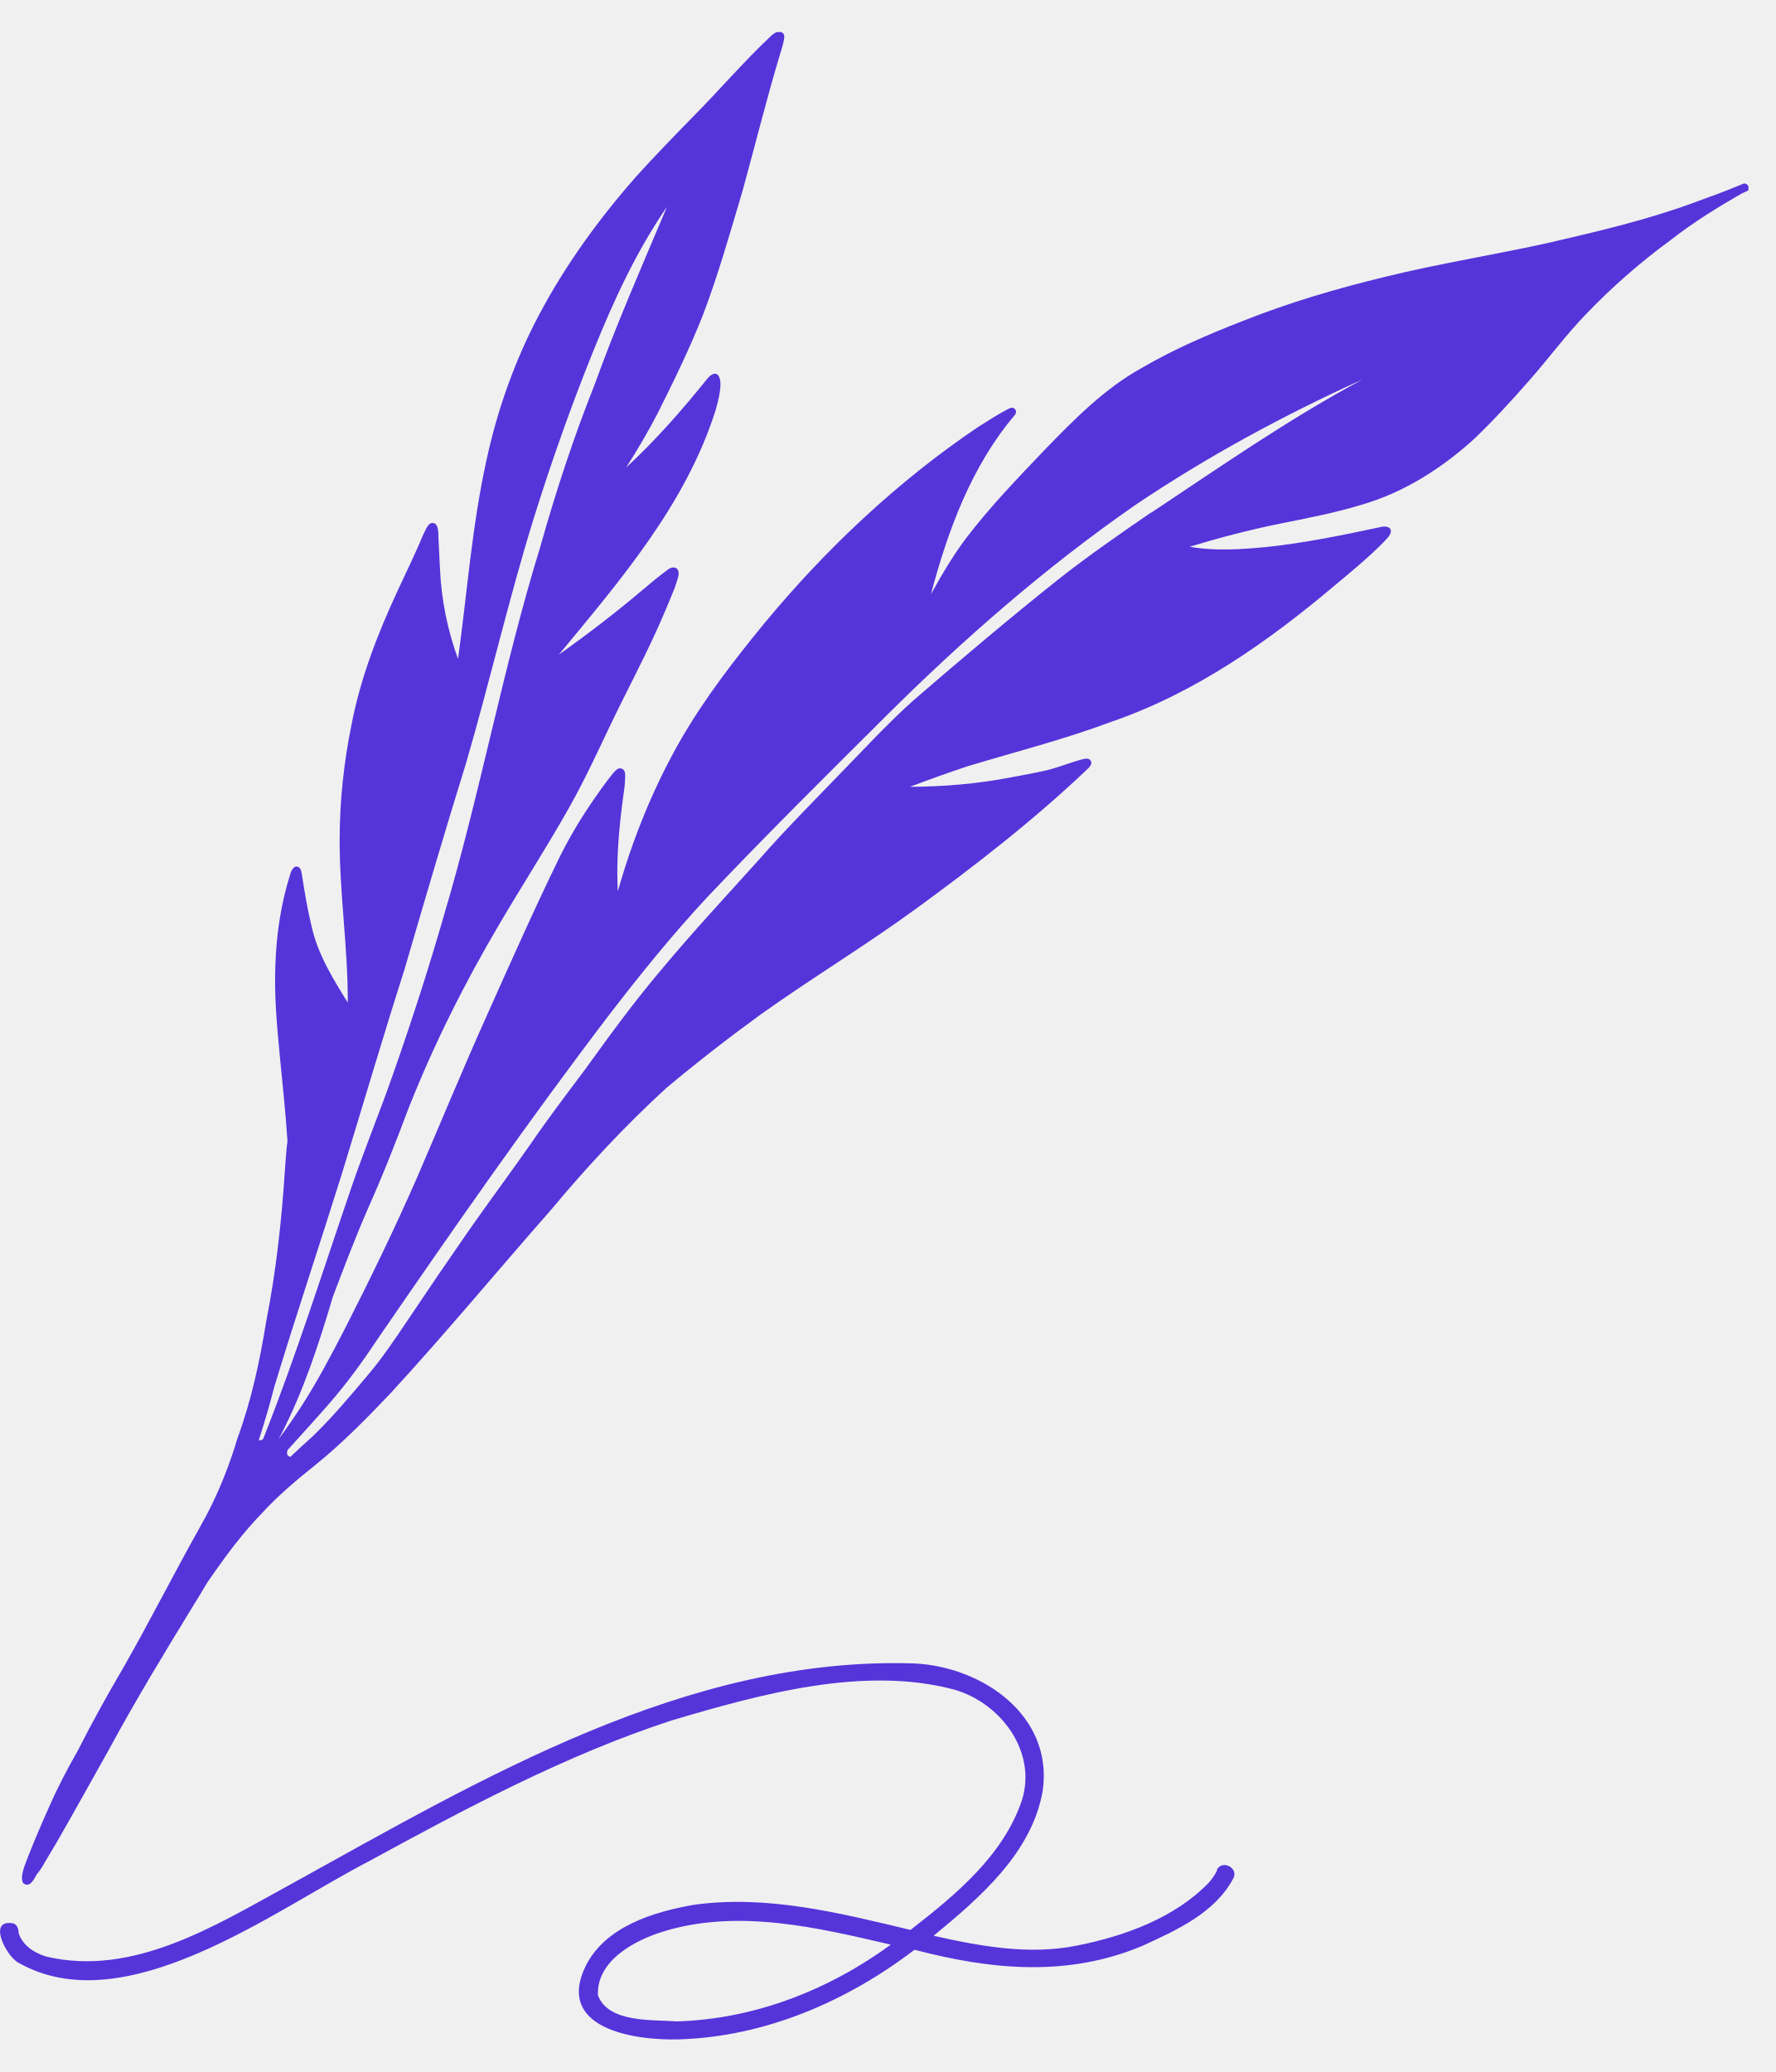
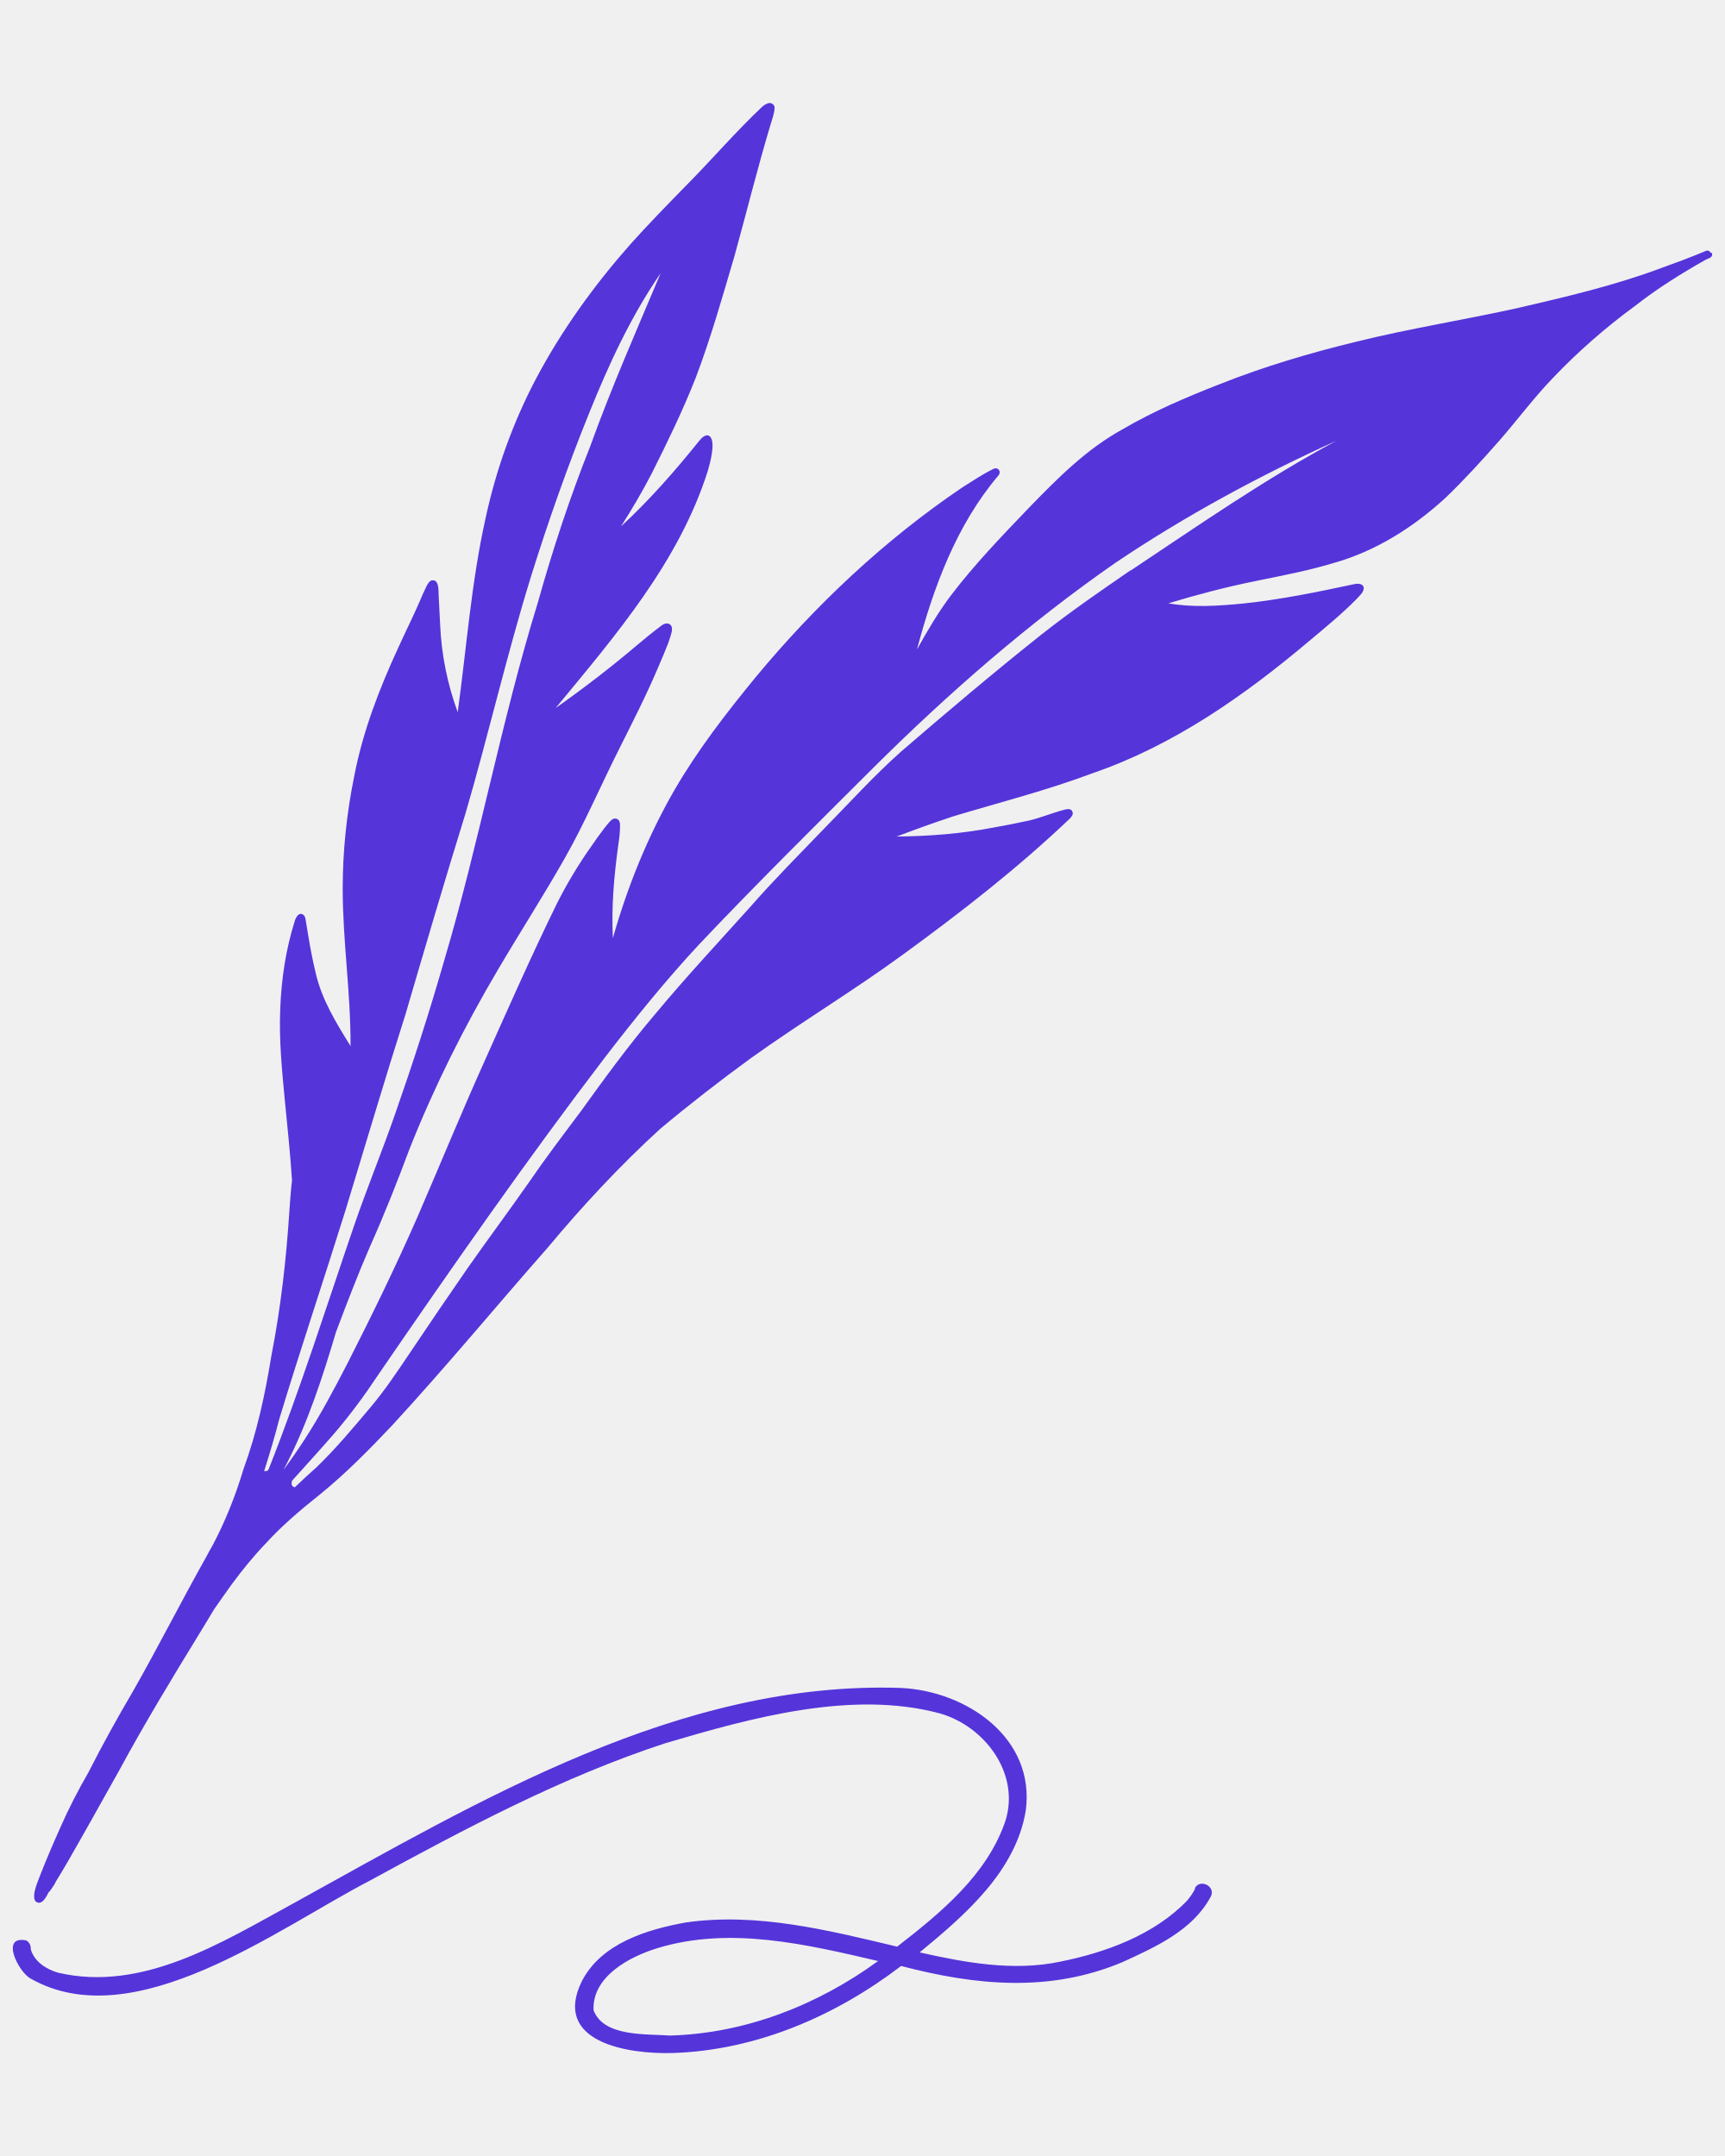
- <svg xmlns="http://www.w3.org/2000/svg" width="24" height="28" viewBox="0 0 24 28" fill="none">
-   <g clip-path="url(#clip0_499_4291)">
-     <path d="M23.624 2.511C23.613 2.489 23.588 2.475 23.562 2.482C23.341 2.576 23.119 2.656 22.89 2.739C22.261 2.971 21.607 3.124 20.952 3.276C20.204 3.443 19.44 3.562 18.695 3.747C18.052 3.903 17.412 4.092 16.794 4.338C16.328 4.52 15.87 4.716 15.441 4.966C14.933 5.245 14.522 5.662 14.122 6.075C13.755 6.46 13.384 6.844 13.06 7.268C12.879 7.508 12.726 7.769 12.581 8.03C12.81 7.167 13.13 6.296 13.715 5.608C13.758 5.553 13.707 5.488 13.646 5.517C13.497 5.589 13.358 5.684 13.217 5.771C12.133 6.503 11.166 7.413 10.334 8.418C9.927 8.914 9.534 9.422 9.211 9.977C8.836 10.626 8.553 11.326 8.349 12.047C8.327 11.619 8.364 11.192 8.422 10.767C8.433 10.691 8.444 10.619 8.447 10.543C8.447 10.492 8.462 10.419 8.411 10.39C8.375 10.372 8.338 10.39 8.313 10.419C8.28 10.452 8.255 10.488 8.226 10.524C8.168 10.601 8.109 10.68 8.055 10.76C7.873 11.018 7.709 11.29 7.568 11.572C7.219 12.287 6.899 13.008 6.575 13.733C6.248 14.459 5.946 15.198 5.63 15.927C5.328 16.616 4.998 17.294 4.656 17.965C4.471 18.324 4.281 18.683 4.06 19.024C3.965 19.169 3.867 19.31 3.765 19.448C3.78 19.419 3.794 19.394 3.809 19.365C4.107 18.781 4.311 18.157 4.496 17.53C4.649 17.127 4.801 16.725 4.972 16.333C5.172 15.887 5.35 15.434 5.521 14.977C5.863 14.114 6.277 13.287 6.75 12.486C7.055 11.967 7.382 11.46 7.68 10.934C7.96 10.441 8.182 9.919 8.437 9.415C8.626 9.038 8.818 8.661 8.982 8.273C9.029 8.164 9.076 8.051 9.12 7.939C9.138 7.885 9.16 7.827 9.171 7.769C9.171 7.747 9.174 7.721 9.16 7.7C9.127 7.649 9.062 7.667 9.022 7.7C8.905 7.787 8.796 7.877 8.684 7.972C8.32 8.28 7.942 8.57 7.553 8.846C8.386 7.838 9.273 6.808 9.672 5.539C9.702 5.43 9.782 5.158 9.702 5.067C9.647 5.02 9.585 5.085 9.553 5.125C9.214 5.546 8.858 5.952 8.462 6.318C8.615 6.079 8.76 5.832 8.891 5.579C9.109 5.143 9.323 4.705 9.502 4.251C9.712 3.697 9.872 3.127 10.04 2.562C10.21 1.945 10.363 1.322 10.549 0.709C10.567 0.651 10.585 0.593 10.596 0.531C10.596 0.513 10.603 0.491 10.596 0.473C10.585 0.44 10.545 0.419 10.512 0.43C10.483 0.437 10.454 0.455 10.429 0.477C10.058 0.825 9.727 1.213 9.371 1.572C9.109 1.84 8.844 2.112 8.593 2.391C8.088 2.964 7.637 3.588 7.281 4.262C6.957 4.875 6.721 5.539 6.575 6.217C6.379 7.101 6.314 8.008 6.19 8.904C6.048 8.516 5.965 8.106 5.946 7.689C5.939 7.551 5.932 7.406 5.925 7.257C5.925 7.188 5.925 7.04 5.819 7.072C5.786 7.091 5.768 7.127 5.75 7.163C5.717 7.228 5.688 7.297 5.659 7.366C5.568 7.576 5.467 7.779 5.372 7.986C5.103 8.566 4.87 9.168 4.75 9.796C4.645 10.31 4.59 10.836 4.59 11.358C4.59 12.091 4.703 12.812 4.7 13.549C4.5 13.226 4.296 12.899 4.212 12.522C4.169 12.345 4.136 12.167 4.107 11.989C4.1 11.938 4.089 11.884 4.082 11.833C4.074 11.797 4.074 11.75 4.045 11.725C3.98 11.674 3.936 11.761 3.922 11.815C3.798 12.207 3.736 12.62 3.722 13.034C3.704 13.451 3.743 13.868 3.783 14.284C3.82 14.662 3.86 15.039 3.885 15.419C3.867 15.557 3.86 15.695 3.849 15.833C3.805 16.511 3.729 17.189 3.598 17.856C3.511 18.393 3.398 18.922 3.209 19.437C3.1 19.803 2.958 20.159 2.78 20.496C2.751 20.543 2.726 20.594 2.7 20.641C2.348 21.268 2.024 21.91 1.668 22.534C1.453 22.9 1.246 23.273 1.053 23.654C0.912 23.901 0.781 24.151 0.668 24.408C0.57 24.626 0.475 24.847 0.388 25.068C0.355 25.163 0.261 25.351 0.312 25.445C0.388 25.514 0.45 25.424 0.497 25.326C0.508 25.315 0.519 25.304 0.526 25.293C0.555 25.253 0.581 25.213 0.603 25.17C0.661 25.072 0.719 24.978 0.774 24.883C1.013 24.466 1.246 24.046 1.482 23.625C1.835 22.973 2.22 22.338 2.609 21.703C2.675 21.598 2.737 21.493 2.802 21.384C2.882 21.268 2.962 21.156 3.046 21.04C3.195 20.837 3.355 20.641 3.529 20.46C3.743 20.224 4.012 19.995 4.263 19.796C4.627 19.502 4.954 19.169 5.274 18.832C6.019 18.023 6.721 17.174 7.448 16.348C7.931 15.768 8.451 15.209 9.007 14.701C9.418 14.357 9.843 14.027 10.276 13.712C10.967 13.219 11.694 12.78 12.381 12.279C13.191 11.688 13.984 11.072 14.711 10.379C14.733 10.354 14.758 10.325 14.744 10.289C14.729 10.242 14.671 10.249 14.631 10.26C14.467 10.303 14.311 10.368 14.151 10.408C13.987 10.445 13.82 10.477 13.657 10.506C13.21 10.593 12.752 10.63 12.297 10.633C12.555 10.535 12.817 10.441 13.079 10.354C13.729 10.158 14.387 9.991 15.024 9.752C16.154 9.364 17.143 8.668 18.048 7.903C18.27 7.718 18.495 7.533 18.699 7.326C18.735 7.283 18.79 7.243 18.797 7.181C18.797 7.109 18.709 7.109 18.655 7.123C18.146 7.232 17.634 7.337 17.117 7.392C16.776 7.424 16.419 7.45 16.078 7.388C16.474 7.268 16.874 7.163 17.281 7.08C17.659 7.004 18.041 6.931 18.408 6.819C18.979 6.652 19.491 6.325 19.927 5.927C20.189 5.676 20.433 5.408 20.672 5.136C20.927 4.846 21.156 4.534 21.425 4.255C21.778 3.885 22.163 3.548 22.574 3.247C22.879 3.008 23.206 2.805 23.544 2.612C23.57 2.598 23.595 2.591 23.621 2.576C23.642 2.562 23.65 2.536 23.639 2.511H23.624ZM3.758 19.738C3.758 19.738 3.758 19.738 3.751 19.738H3.754H3.758ZM4.627 15.84C4.907 14.926 5.176 14.009 5.467 13.099C5.739 12.167 6.012 11.235 6.299 10.31C6.619 9.215 6.873 8.102 7.211 7.011C7.451 6.242 7.72 5.481 8.022 4.734C8.295 4.059 8.6 3.396 9.014 2.794C8.676 3.595 8.327 4.389 8.033 5.205C7.749 5.919 7.51 6.648 7.302 7.388C6.797 9.023 6.492 10.713 6.005 12.352C5.797 13.077 5.565 13.795 5.314 14.509C5.136 15.021 4.925 15.532 4.75 16.043C4.361 17.178 4.002 18.324 3.558 19.441C3.551 19.448 3.544 19.455 3.536 19.462C3.522 19.459 3.507 19.462 3.496 19.466C3.573 19.227 3.645 18.984 3.707 18.741C4.002 17.769 4.325 16.808 4.627 15.84ZM15.554 6.927C15.133 7.217 14.711 7.508 14.311 7.823C13.646 8.352 12.999 8.9 12.355 9.455C11.981 9.788 11.643 10.162 11.29 10.521C10.941 10.883 10.588 11.239 10.258 11.616C9.818 12.105 9.367 12.588 8.945 13.095C8.575 13.53 8.237 13.995 7.902 14.459C7.655 14.789 7.404 15.118 7.171 15.459C6.895 15.855 6.608 16.239 6.332 16.634C6.055 17.033 5.783 17.432 5.514 17.834C5.343 18.088 5.172 18.346 4.972 18.581C4.736 18.861 4.492 19.154 4.223 19.412C4.122 19.502 4.023 19.593 3.925 19.687C3.925 19.687 3.925 19.687 3.922 19.687C3.874 19.676 3.874 19.633 3.885 19.597C4.078 19.383 4.271 19.172 4.46 18.955C4.689 18.69 4.896 18.407 5.088 18.117C6.114 16.623 7.15 15.133 8.251 13.69C8.662 13.157 9.087 12.631 9.545 12.138C10.334 11.304 11.148 10.499 11.963 9.687C13.013 8.642 14.133 7.663 15.351 6.819C16.321 6.166 17.354 5.608 18.419 5.125C17.423 5.658 16.492 6.307 15.554 6.931V6.927Z" fill="#5534DA" />
-     <path d="M16.449 25.275C16.42 25.336 16.38 25.391 16.336 25.442C15.878 25.916 15.202 26.163 14.562 26.29C13.915 26.424 13.25 26.301 12.617 26.159C13.246 25.641 13.951 25.035 14.093 24.191C14.231 23.179 13.275 22.523 12.356 22.479C9.28 22.378 6.503 24.042 3.897 25.481C2.908 26.022 1.806 26.714 0.632 26.442C0.469 26.395 0.301 26.29 0.25 26.116C0.254 26.069 0.232 26.014 0.185 25.993C-0.178 25.92 0.08 26.431 0.247 26.522C1.69 27.345 3.697 25.819 4.973 25.159C6.289 24.441 7.648 23.715 9.08 23.248C10.269 22.896 11.676 22.504 12.901 22.834C13.526 23.016 14.013 23.668 13.813 24.321C13.562 25.075 12.912 25.608 12.305 26.08C11.349 25.851 10.356 25.601 9.368 25.742C8.822 25.84 8.193 26.032 7.921 26.555C7.495 27.41 8.56 27.577 9.178 27.559C10.338 27.523 11.443 27.048 12.359 26.348C13.399 26.62 14.428 26.721 15.442 26.294C15.9 26.083 16.42 25.851 16.667 25.384C16.743 25.242 16.518 25.126 16.445 25.267L16.449 25.275ZM9.146 27.316C8.811 27.291 8.222 27.338 8.081 26.964C8.059 26.493 8.582 26.217 8.975 26.098C9.982 25.793 11.043 26.047 12.039 26.279C11.2 26.892 10.193 27.287 9.146 27.316Z" fill="#5534DA" />
-   </g>
-   <defs>
-     <clipPath id="clip0_499_4291">
-       <rect width="23.629" height="27.133" fill="white" transform="translate(0 0.433105)" />
-     </clipPath>
-   </defs>
+ <svg xmlns="http://www.w3.org/2000/svg" width="24" height="30" viewBox="0 0 24 30" fill="none">
+   <path d="M23.802 3.518C23.791 3.496 23.766 3.481 23.74 3.489C23.518 3.583 23.297 3.663 23.068 3.746C22.439 3.978 21.785 4.131 21.13 4.283C20.381 4.45 19.618 4.569 18.873 4.754C18.229 4.91 17.59 5.099 16.971 5.345C16.506 5.527 16.048 5.722 15.619 5.973C15.11 6.252 14.7 6.669 14.3 7.082C13.932 7.466 13.562 7.851 13.238 8.275C13.056 8.514 12.904 8.775 12.758 9.037C12.987 8.174 13.307 7.303 13.893 6.614C13.936 6.56 13.885 6.495 13.823 6.524C13.674 6.596 13.536 6.691 13.395 6.778C12.311 7.51 11.344 8.42 10.512 9.425C10.105 9.921 9.712 10.429 9.389 10.984C9.014 11.633 8.731 12.333 8.527 13.054C8.505 12.626 8.542 12.198 8.6 11.774C8.611 11.698 8.622 11.626 8.625 11.549C8.625 11.499 8.64 11.426 8.589 11.397C8.552 11.379 8.516 11.397 8.491 11.426C8.458 11.459 8.432 11.495 8.403 11.531C8.345 11.607 8.287 11.687 8.233 11.767C8.051 12.024 7.887 12.296 7.745 12.579C7.396 13.293 7.077 14.015 6.753 14.74C6.426 15.465 6.124 16.205 5.808 16.934C5.506 17.623 5.175 18.301 4.834 18.972C4.648 19.331 4.459 19.69 4.237 20.031C4.143 20.176 4.045 20.317 3.943 20.455C3.958 20.426 3.972 20.4 3.987 20.371C4.285 19.788 4.488 19.164 4.674 18.537C4.826 18.134 4.979 17.732 5.15 17.34C5.35 16.894 5.528 16.441 5.699 15.984C6.041 15.121 6.455 14.294 6.928 13.493C7.233 12.974 7.56 12.467 7.858 11.941C8.138 11.448 8.36 10.926 8.614 10.422C8.803 10.045 8.996 9.667 9.16 9.279C9.207 9.171 9.254 9.058 9.298 8.946C9.316 8.891 9.338 8.833 9.349 8.775C9.349 8.754 9.352 8.728 9.338 8.707C9.305 8.656 9.24 8.674 9.2 8.707C9.083 8.794 8.974 8.884 8.861 8.979C8.498 9.287 8.12 9.577 7.731 9.852C8.563 8.844 9.45 7.815 9.85 6.545C9.879 6.437 9.959 6.165 9.879 6.074C9.825 6.027 9.763 6.092 9.73 6.132C9.392 6.553 9.036 6.959 8.64 7.325C8.792 7.086 8.938 6.839 9.069 6.585C9.287 6.15 9.501 5.711 9.679 5.258C9.89 4.703 10.05 4.134 10.217 3.569C10.388 2.952 10.541 2.328 10.726 1.716C10.745 1.658 10.763 1.6 10.774 1.538C10.774 1.52 10.781 1.498 10.774 1.48C10.763 1.447 10.723 1.426 10.69 1.436C10.661 1.444 10.632 1.462 10.606 1.484C10.236 1.832 9.905 2.22 9.549 2.579C9.287 2.847 9.021 3.119 8.771 3.398C8.265 3.971 7.815 4.595 7.458 5.269C7.135 5.882 6.898 6.545 6.753 7.224C6.557 8.108 6.491 9.015 6.368 9.91C6.226 9.522 6.142 9.113 6.124 8.696C6.117 8.558 6.11 8.413 6.102 8.264C6.102 8.195 6.102 8.047 5.997 8.079C5.964 8.097 5.946 8.134 5.928 8.17C5.895 8.235 5.866 8.304 5.837 8.373C5.746 8.583 5.644 8.786 5.55 8.993C5.281 9.573 5.048 10.175 4.928 10.802C4.823 11.317 4.768 11.843 4.768 12.365C4.768 13.098 4.881 13.819 4.877 14.555C4.677 14.233 4.474 13.906 4.39 13.529C4.347 13.351 4.314 13.174 4.285 12.996C4.277 12.945 4.267 12.891 4.259 12.84C4.252 12.804 4.252 12.757 4.223 12.731C4.158 12.681 4.114 12.768 4.099 12.822C3.976 13.214 3.914 13.627 3.899 14.04C3.881 14.457 3.921 14.874 3.961 15.291C3.998 15.668 4.038 16.046 4.063 16.426C4.045 16.564 4.038 16.702 4.027 16.84C3.983 17.518 3.907 18.196 3.776 18.863C3.689 19.4 3.576 19.929 3.387 20.444C3.278 20.81 3.136 21.166 2.958 21.503C2.929 21.55 2.903 21.601 2.878 21.648C2.525 22.275 2.202 22.917 1.846 23.541C1.631 23.907 1.424 24.28 1.231 24.661C1.089 24.907 0.959 25.158 0.846 25.415C0.748 25.633 0.653 25.854 0.566 26.075C0.533 26.169 0.439 26.358 0.49 26.452C0.566 26.521 0.628 26.43 0.675 26.333C0.686 26.322 0.697 26.311 0.704 26.3C0.733 26.26 0.759 26.22 0.78 26.177C0.839 26.079 0.897 25.985 0.951 25.89C1.191 25.473 1.424 25.053 1.66 24.632C2.013 23.979 2.398 23.345 2.787 22.71C2.852 22.605 2.914 22.5 2.98 22.391C3.06 22.275 3.14 22.163 3.223 22.047C3.372 21.844 3.532 21.648 3.707 21.466C3.921 21.231 4.19 21.002 4.441 20.803C4.805 20.509 5.132 20.176 5.452 19.838C6.197 19.03 6.898 18.181 7.625 17.355C8.109 16.774 8.629 16.216 9.185 15.708C9.596 15.364 10.021 15.034 10.454 14.719C11.144 14.225 11.871 13.787 12.558 13.286C13.369 12.695 14.162 12.079 14.889 11.386C14.91 11.361 14.936 11.332 14.921 11.296C14.907 11.248 14.849 11.256 14.809 11.267C14.645 11.31 14.489 11.375 14.329 11.415C14.165 11.451 13.998 11.484 13.834 11.513C13.387 11.6 12.929 11.636 12.475 11.64C12.733 11.542 12.995 11.448 13.256 11.361C13.907 11.165 14.565 10.998 15.201 10.759C16.332 10.371 17.32 9.675 18.226 8.91C18.447 8.725 18.673 8.54 18.876 8.333C18.913 8.29 18.967 8.25 18.974 8.188C18.974 8.116 18.887 8.116 18.833 8.13C18.324 8.239 17.811 8.344 17.295 8.398C16.953 8.431 16.597 8.456 16.255 8.395C16.652 8.275 17.052 8.17 17.459 8.087C17.837 8.01 18.218 7.938 18.586 7.825C19.156 7.659 19.669 7.332 20.105 6.933C20.367 6.683 20.61 6.415 20.85 6.143C21.105 5.853 21.334 5.541 21.603 5.262C21.955 4.892 22.341 4.555 22.752 4.254C23.057 4.015 23.384 3.811 23.722 3.619C23.747 3.605 23.773 3.598 23.798 3.583C23.82 3.569 23.828 3.543 23.817 3.518H23.802ZM3.936 20.745C3.936 20.745 3.936 20.745 3.929 20.745H3.932H3.936ZM4.805 16.847C5.084 15.933 5.354 15.016 5.644 14.106C5.917 13.174 6.19 12.242 6.477 11.317C6.797 10.222 7.051 9.109 7.389 8.018C7.629 7.249 7.898 6.487 8.2 5.74C8.472 5.066 8.778 4.402 9.192 3.801C8.854 4.602 8.505 5.396 8.211 6.212C7.927 6.926 7.687 7.655 7.48 8.395C6.975 10.03 6.669 11.72 6.182 13.359C5.975 14.084 5.742 14.802 5.492 15.516C5.314 16.027 5.103 16.539 4.928 17.05C4.539 18.185 4.179 19.331 3.736 20.448C3.729 20.455 3.721 20.462 3.714 20.469C3.699 20.466 3.685 20.469 3.674 20.473C3.75 20.234 3.823 19.991 3.885 19.748C4.179 18.776 4.503 17.815 4.805 16.847ZM15.732 7.934C15.31 8.224 14.889 8.514 14.489 8.83C13.823 9.359 13.176 9.907 12.533 10.461C12.159 10.795 11.82 11.169 11.468 11.528C11.119 11.89 10.766 12.245 10.435 12.623C9.996 13.112 9.545 13.594 9.123 14.102C8.752 14.537 8.414 15.001 8.08 15.465C7.833 15.795 7.582 16.125 7.349 16.466C7.073 16.861 6.786 17.246 6.509 17.641C6.233 18.04 5.961 18.439 5.692 18.841C5.521 19.095 5.35 19.352 5.15 19.588C4.914 19.867 4.67 20.161 4.401 20.419C4.299 20.509 4.201 20.6 4.103 20.694C4.103 20.694 4.103 20.694 4.099 20.694C4.052 20.683 4.052 20.64 4.063 20.604C4.256 20.39 4.448 20.179 4.637 19.962C4.866 19.697 5.074 19.414 5.266 19.124C6.291 17.63 7.327 16.14 8.429 14.697C8.84 14.164 9.265 13.638 9.723 13.145C10.512 12.311 11.326 11.506 12.14 10.694C13.191 9.649 14.311 8.67 15.528 7.825C16.499 7.173 17.531 6.614 18.596 6.132C17.6 6.665 16.67 7.314 15.732 7.938V7.934Z" fill="#5534DA" />
+   <path d="M16.627 26.282C16.597 26.344 16.557 26.398 16.514 26.449C16.056 26.924 15.38 27.171 14.74 27.298C14.093 27.432 13.428 27.309 12.795 27.167C13.424 26.649 14.129 26.043 14.271 25.198C14.409 24.187 13.453 23.53 12.533 23.487C9.458 23.385 6.681 25.05 4.074 26.489C3.085 27.029 1.984 27.722 0.81 27.45C0.646 27.403 0.479 27.298 0.428 27.124C0.432 27.077 0.41 27.022 0.363 27C-0.001 26.928 0.257 27.439 0.424 27.53C1.868 28.353 3.874 26.826 5.15 26.166C6.466 25.448 7.826 24.723 9.258 24.256C10.447 23.904 11.854 23.512 13.079 23.842C13.704 24.023 14.191 24.676 13.991 25.329C13.74 26.083 13.089 26.616 12.482 27.087C11.526 26.859 10.534 26.609 9.545 26.75C9 26.848 8.371 27.04 8.098 27.562C7.673 28.418 8.738 28.585 9.356 28.567C10.516 28.531 11.621 28.056 12.537 27.356C13.577 27.628 14.605 27.729 15.62 27.301C16.078 27.091 16.597 26.859 16.845 26.391C16.921 26.25 16.696 26.134 16.623 26.275L16.627 26.282ZM9.323 28.324C8.989 28.299 8.4 28.346 8.258 27.972C8.237 27.501 8.76 27.225 9.153 27.106C10.159 26.801 11.221 27.055 12.217 27.287C11.377 27.9 10.37 28.295 9.323 28.324Z" fill="#5534DA" />
</svg>
